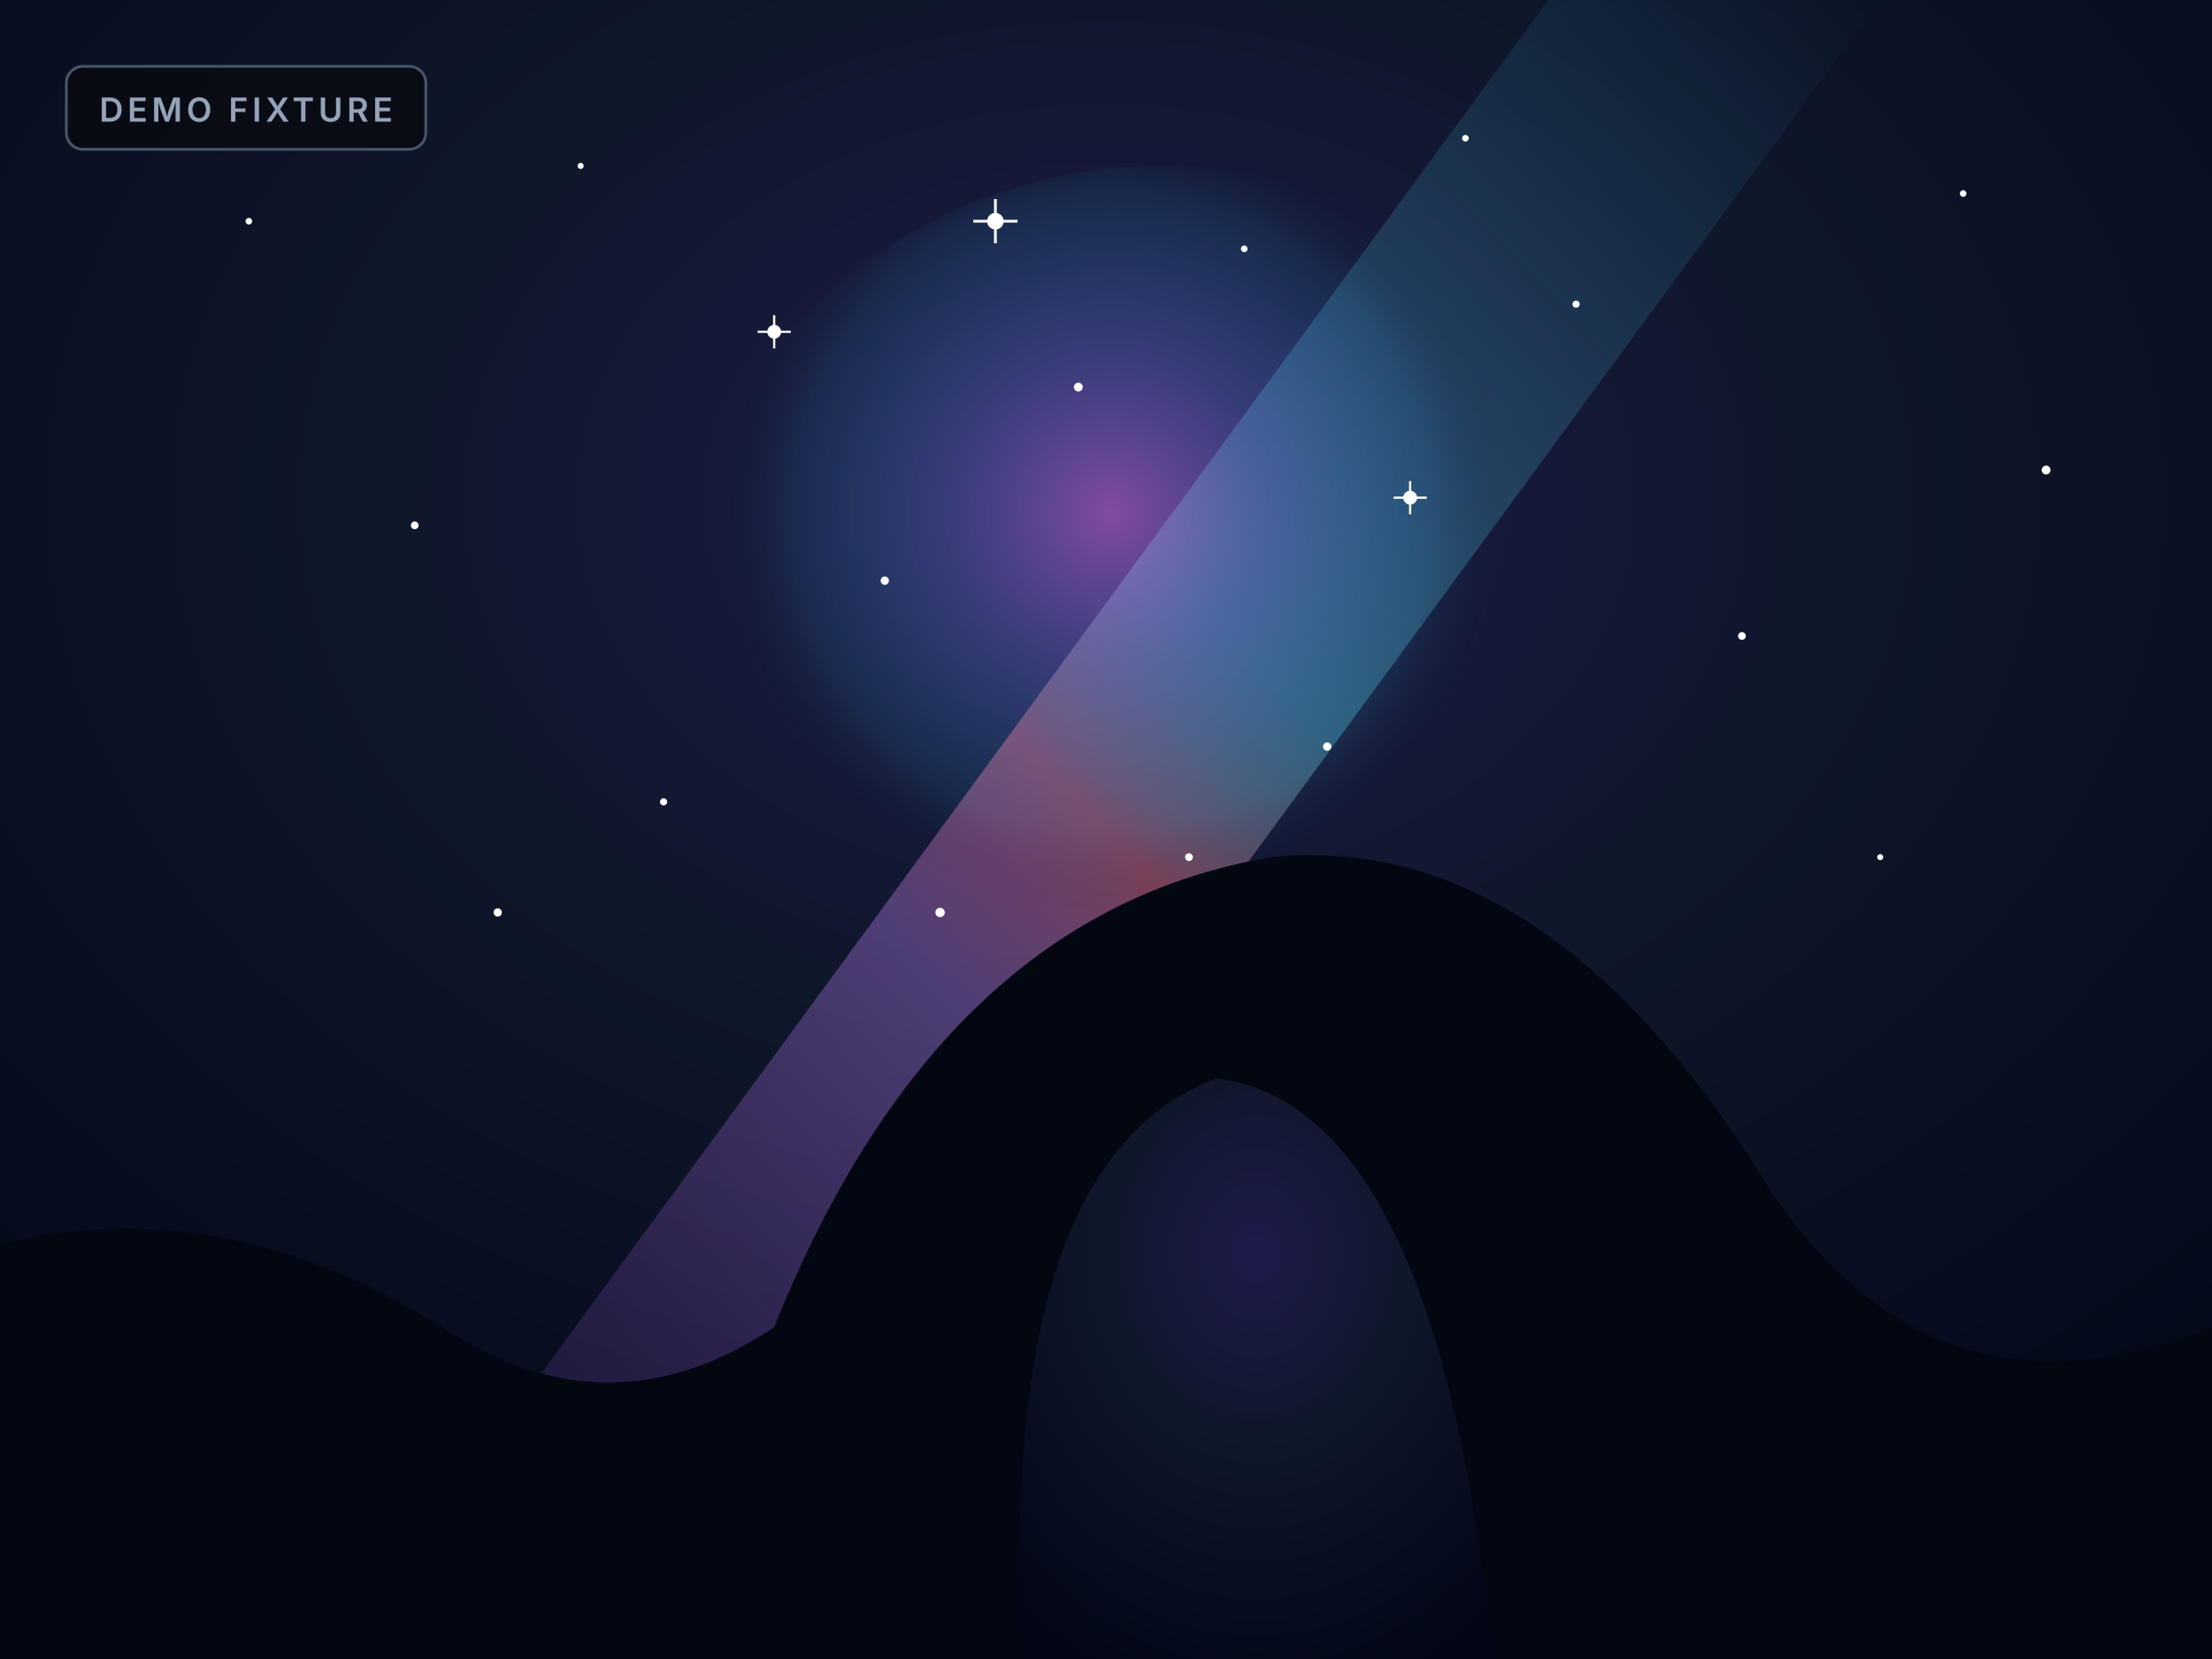
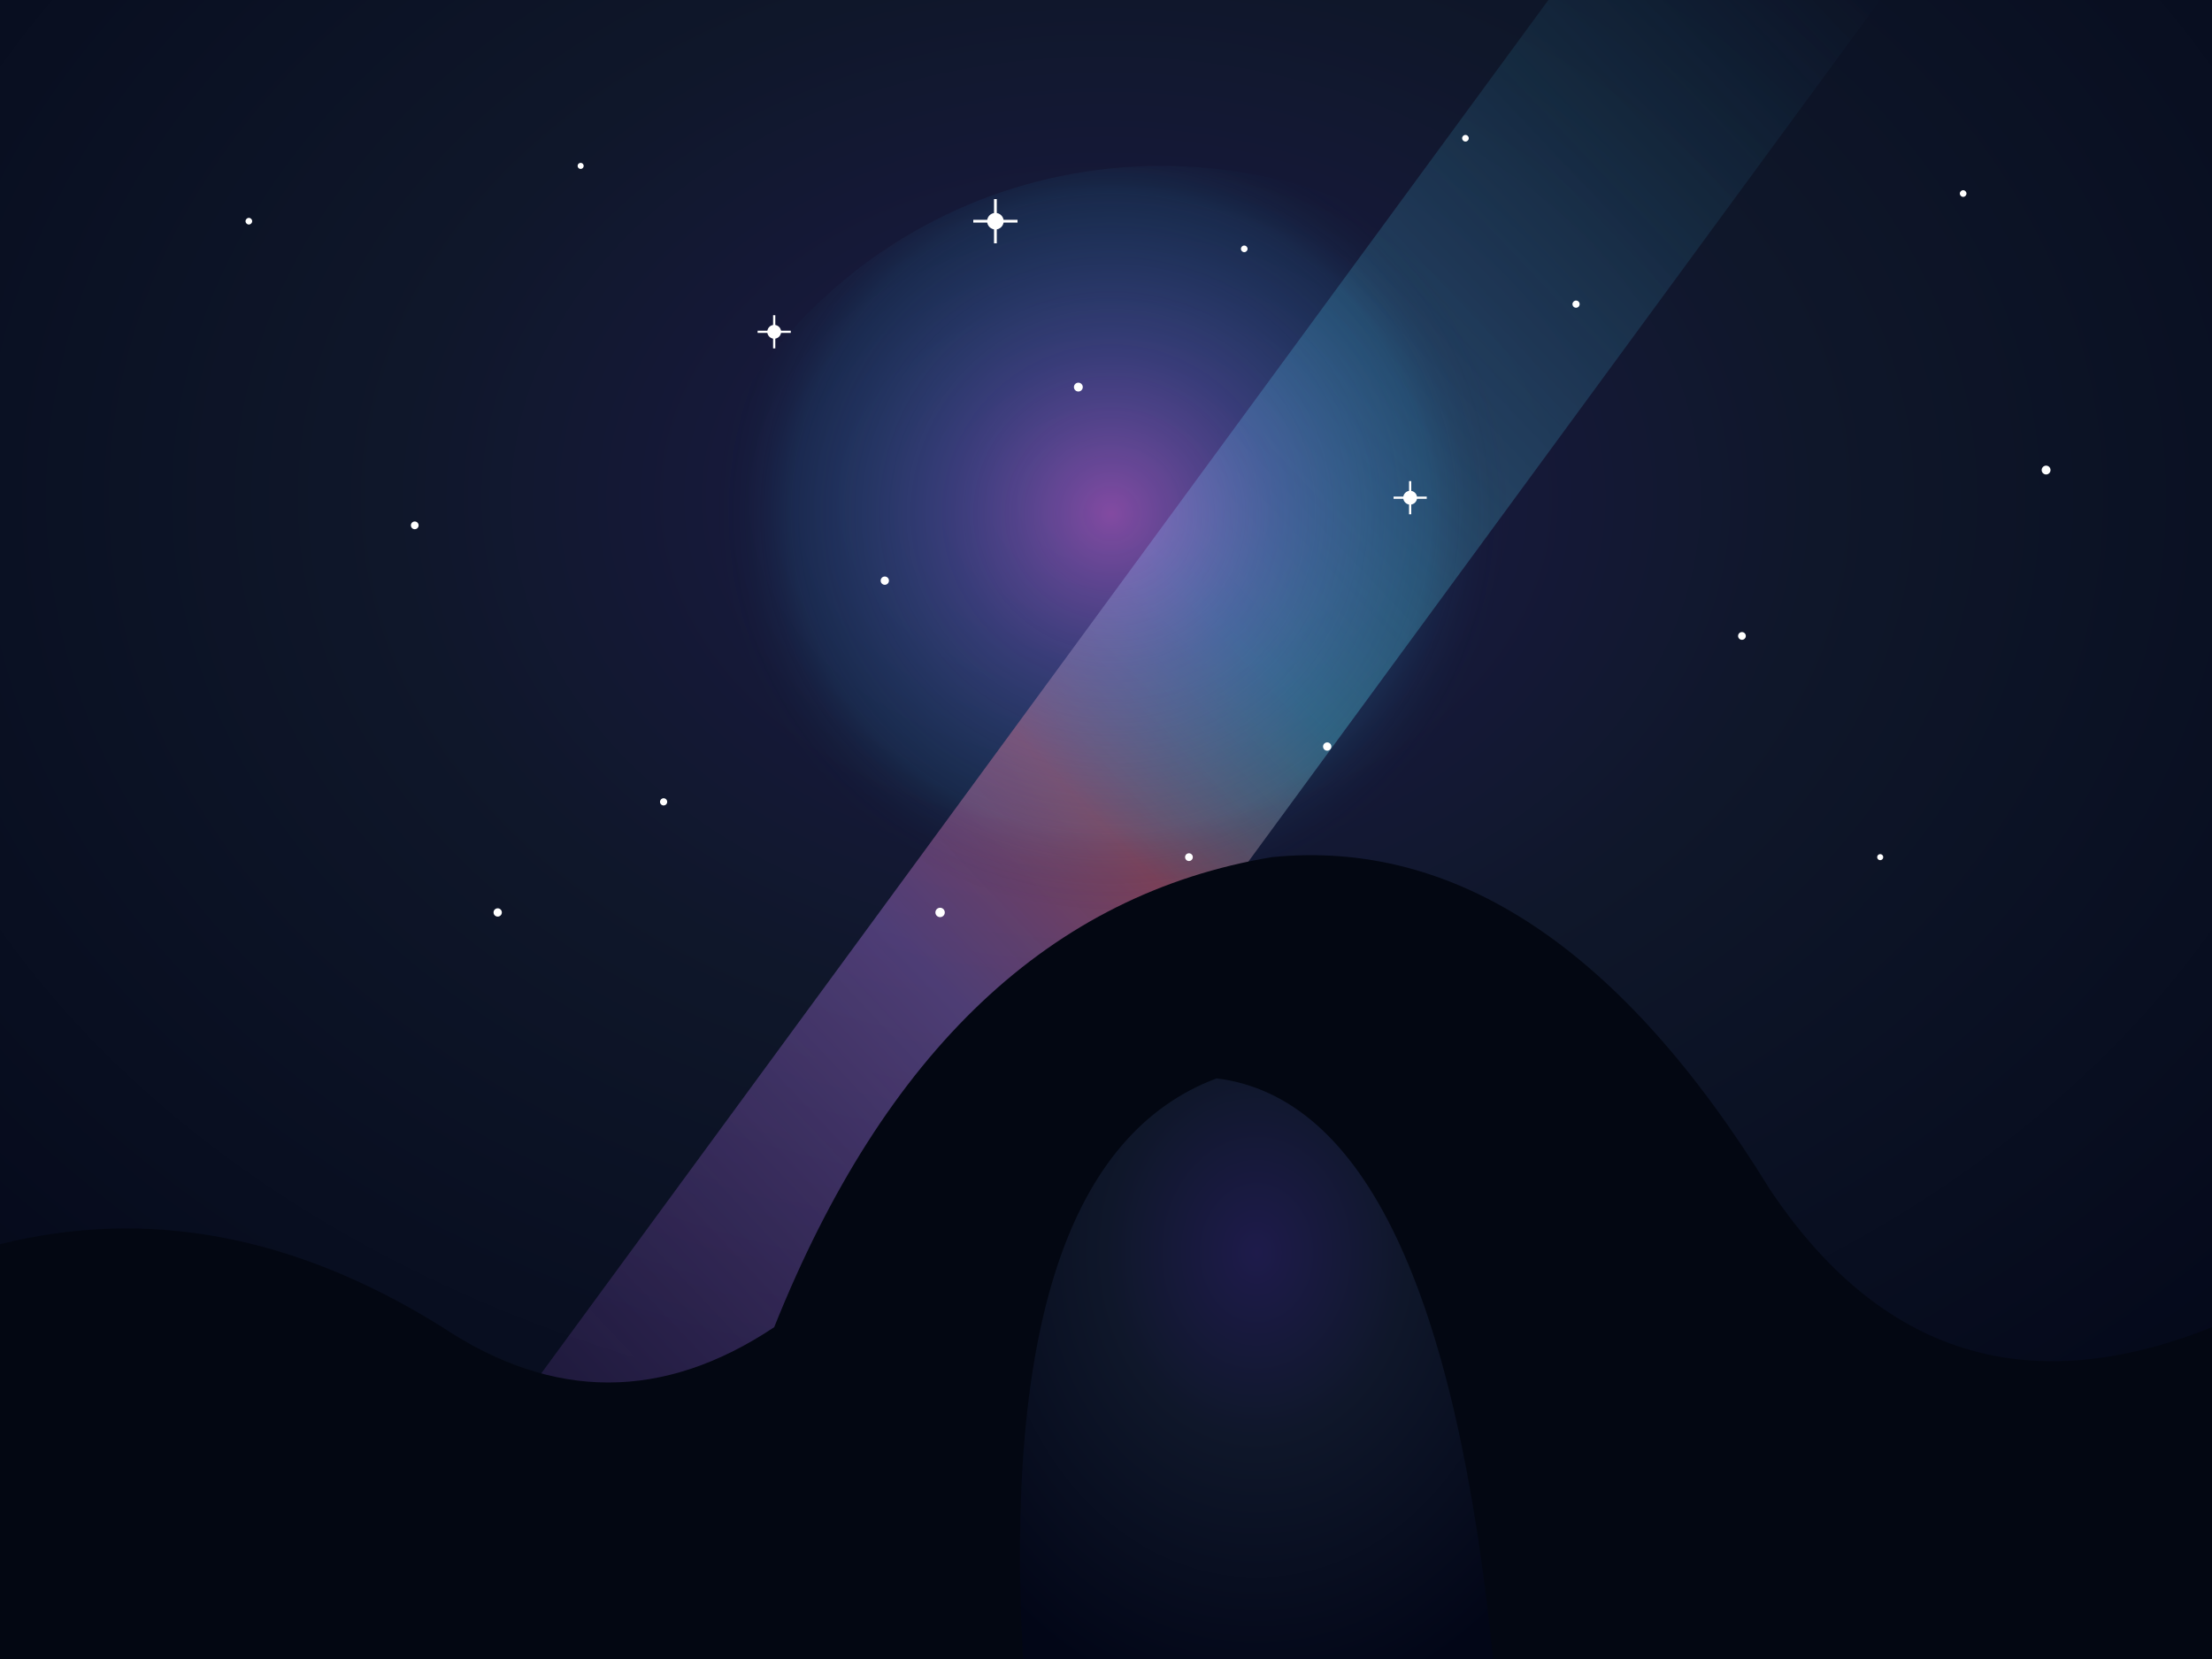
<svg xmlns="http://www.w3.org/2000/svg" viewBox="0 0 800 600" width="800" height="600">
  <defs>
    <radialGradient id="spaceGrad" cx="50%" cy="30%" r="80%">
      <stop offset="0%" stop-color="#1e1b4b" />
      <stop offset="40%" stop-color="#0f172a" />
      <stop offset="100%" stop-color="#020617" />
    </radialGradient>
    <radialGradient id="nebulaCore" cx="45%" cy="35%" r="40%">
      <stop offset="0%" stop-color="#e879f9" stop-opacity="0.5" />
      <stop offset="40%" stop-color="#818cf8" stop-opacity="0.3" />
      <stop offset="80%" stop-color="#38bdf8" stop-opacity="0.1" />
      <stop offset="100%" stop-color="#020617" stop-opacity="0" />
    </radialGradient>
    <linearGradient id="milkyWayBand" x1="0" y1="1" x2="1" y2="0">
      <stop offset="0%" stop-color="#a855f7" stop-opacity="0" />
      <stop offset="40%" stop-color="#c084fc" stop-opacity="0.35" />
      <stop offset="50%" stop-color="#fb7185" stop-opacity="0.45" />
      <stop offset="60%" stop-color="#67e8f9" stop-opacity="0.3" />
      <stop offset="100%" stop-color="#38bdf8" stop-opacity="0" />
    </linearGradient>
  </defs>
  <rect width="800" height="600" fill="url(#spaceGrad)" />
  <polygon points="120,600 240,600 680,0 560,0" fill="url(#milkyWayBand)" />
  <circle cx="420" cy="240" r="180" fill="url(#nebulaCore)" />
  <g fill="#ffffff">
    <circle cx="280" cy="120" r="2.5" />
    <line x1="274" y1="120" x2="286" y2="120" stroke="#ffffff" stroke-width="0.8" />
    <line x1="280" y1="114" x2="280" y2="126" stroke="#ffffff" stroke-width="0.8" />
    <circle cx="510" cy="180" r="2.5" />
    <line x1="504" y1="180" x2="516" y2="180" stroke="#ffffff" stroke-width="0.8" />
    <line x1="510" y1="174" x2="510" y2="186" stroke="#ffffff" stroke-width="0.8" />
    <circle cx="360" cy="80" r="3" />
    <line x1="352" y1="80" x2="368" y2="80" stroke="#ffffff" stroke-width="1" />
    <line x1="360" y1="72" x2="360" y2="88" stroke="#ffffff" stroke-width="1" />
    <circle cx="90" cy="80" r="1.2" />
    <circle cx="150" cy="190" r="1.4" />
    <circle cx="210" cy="60" r="1.1" />
    <circle cx="320" cy="210" r="1.5" />
    <circle cx="390" cy="140" r="1.6" />
    <circle cx="450" cy="90" r="1.2" />
    <circle cx="480" cy="270" r="1.5" />
    <circle cx="570" cy="110" r="1.3" />
    <circle cx="630" cy="230" r="1.4" />
    <circle cx="710" cy="70" r="1.2" />
    <circle cx="740" cy="170" r="1.6" />
    <circle cx="680" cy="310" r="1.1" />
    <circle cx="240" cy="290" r="1.3" />
    <circle cx="180" cy="330" r="1.5" />
    <circle cx="340" cy="330" r="1.7" />
    <circle cx="430" cy="310" r="1.4" />
    <circle cx="530" cy="50" r="1.2" />
  </g>
  <path d="M 0 600 L 0 450 Q 80 430 160 480 Q 220 520 280 480 Q 340 330 460 310 Q 560 300 640 430 Q 700 520 800 480 L 800 600 Z" fill="#030712" />
  <path d="M 370 600 Q 360 420 440 390 Q 520 400 540 600 Z" fill="url(#spaceGrad)" />
-   <rect x="24" y="24" width="130" height="30" rx="6" fill="#090a0f" fill-opacity="0.75" stroke="#475569" stroke-width="1" />
-   <text x="89" y="44" fill="#94a3b8" font-family="system-ui, -apple-system, sans-serif" font-size="12" font-weight="600" text-anchor="middle" letter-spacing="1.5">DEMO FIXTURE</text>
</svg>
